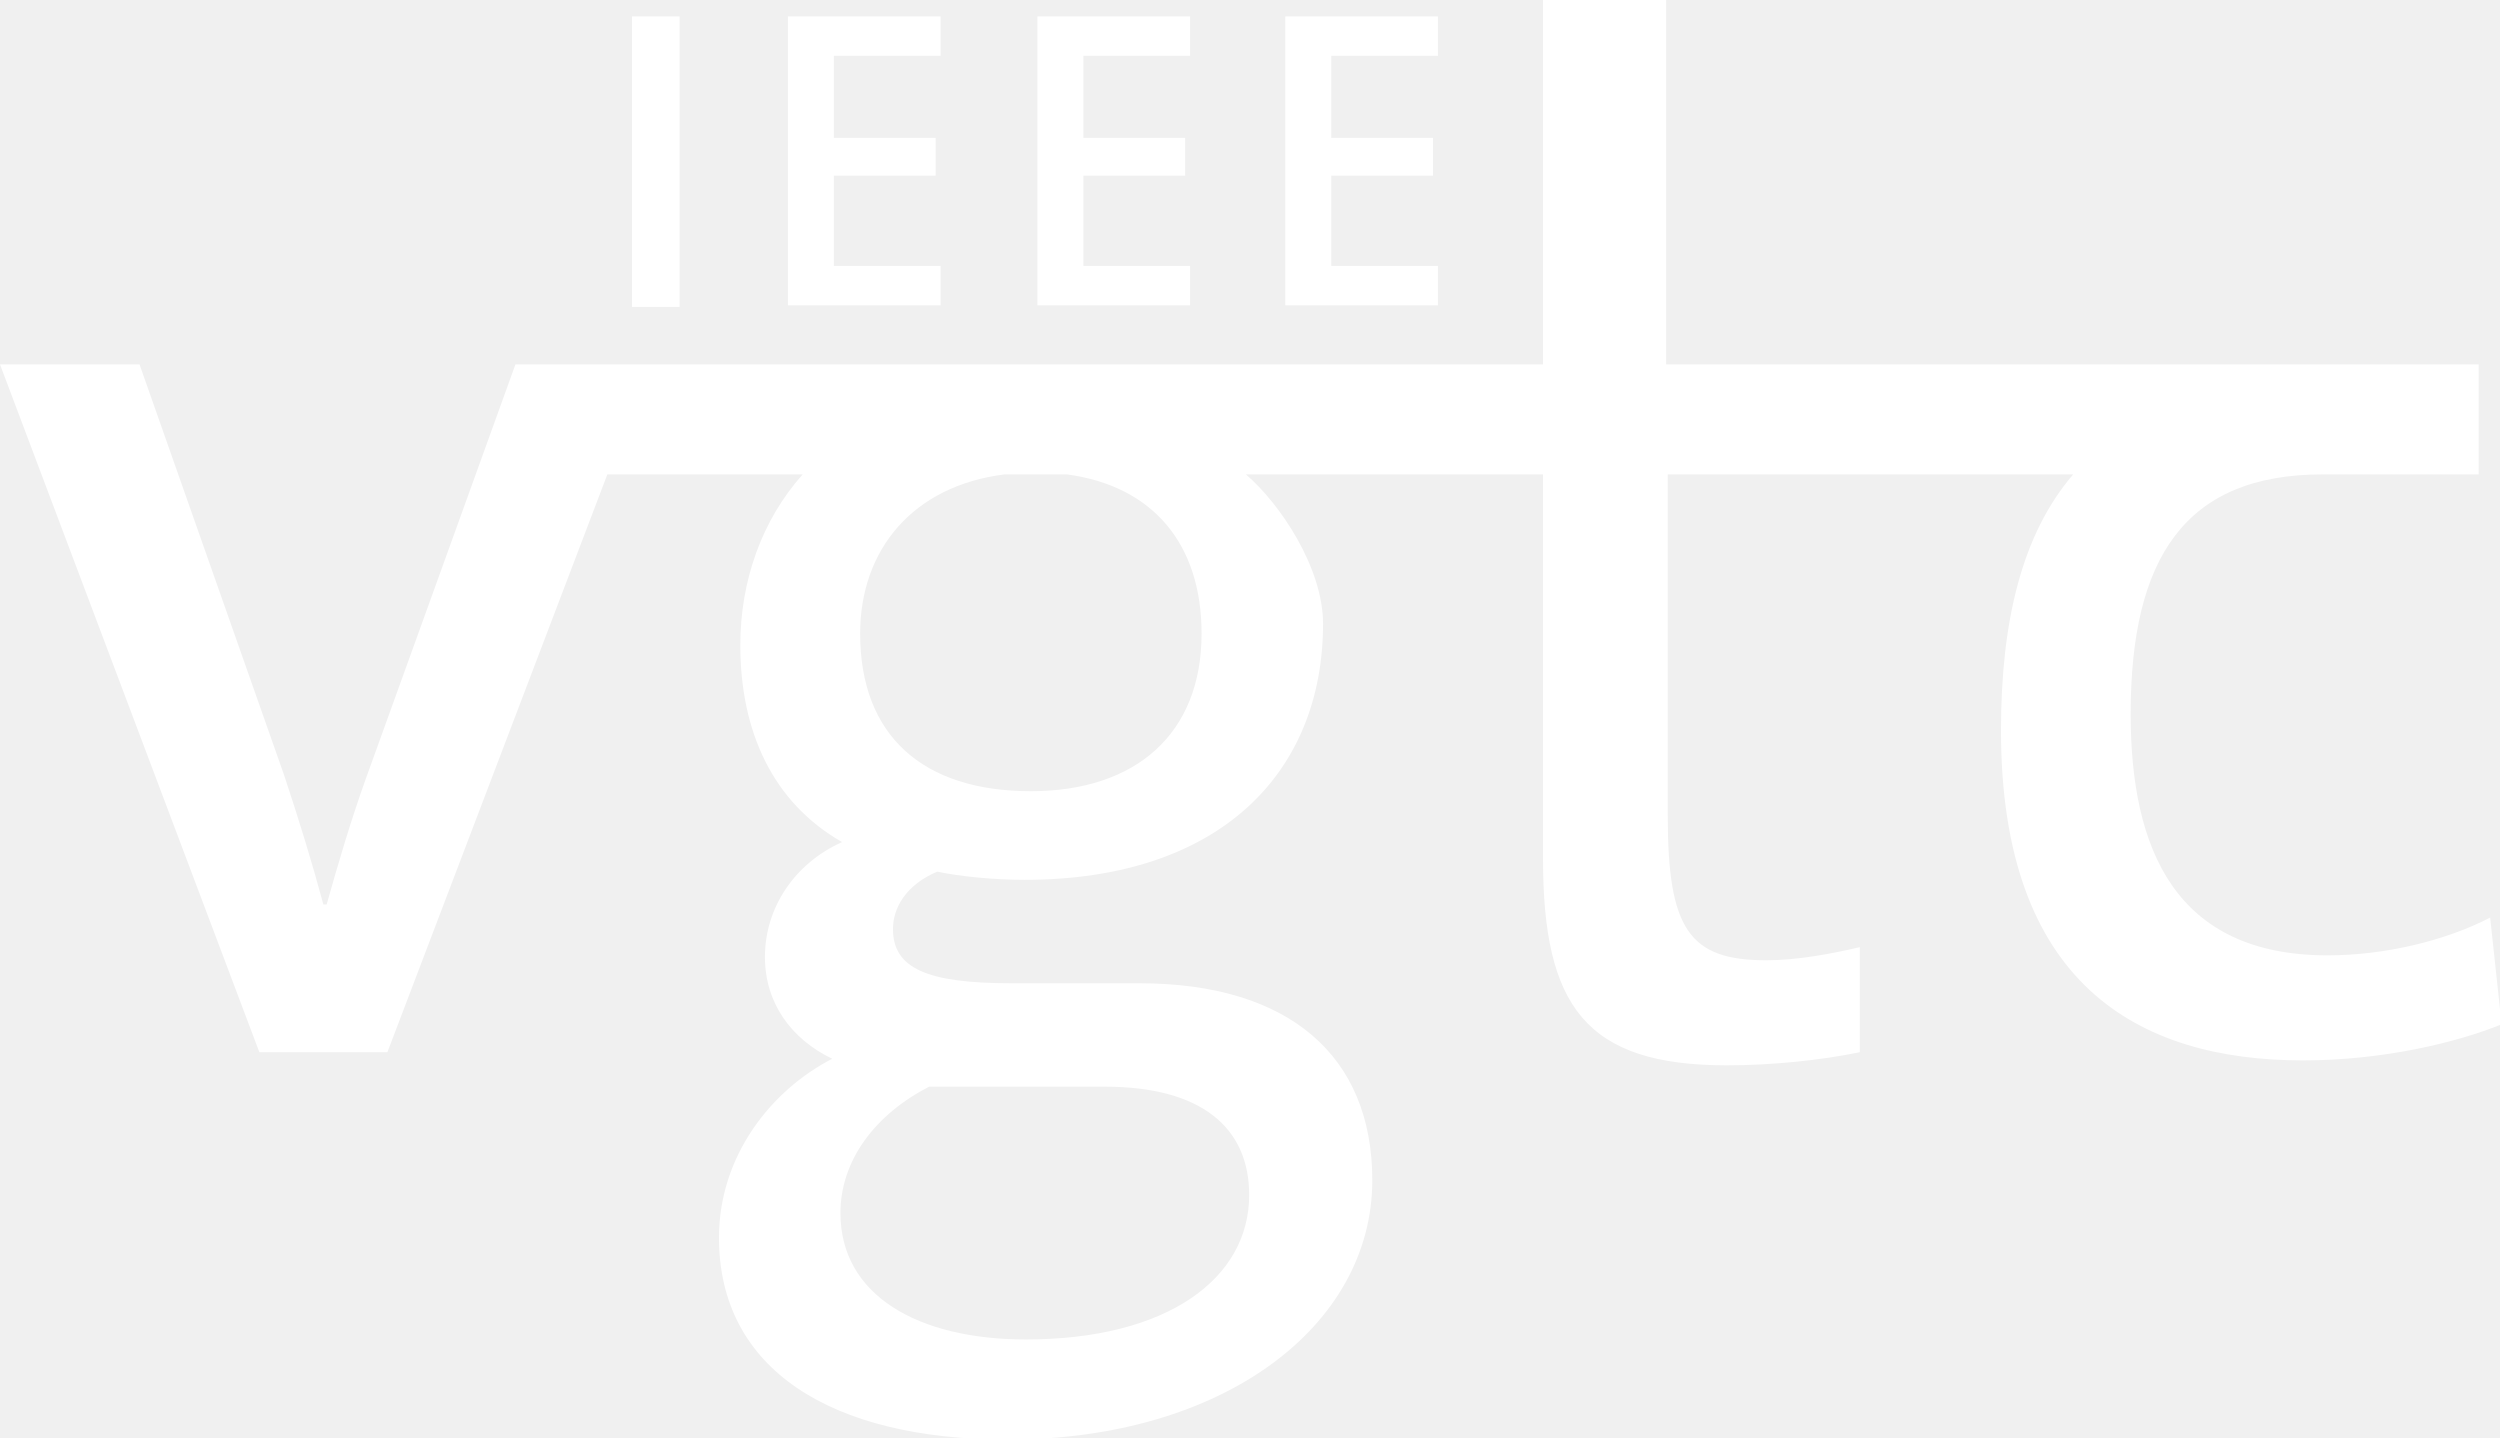
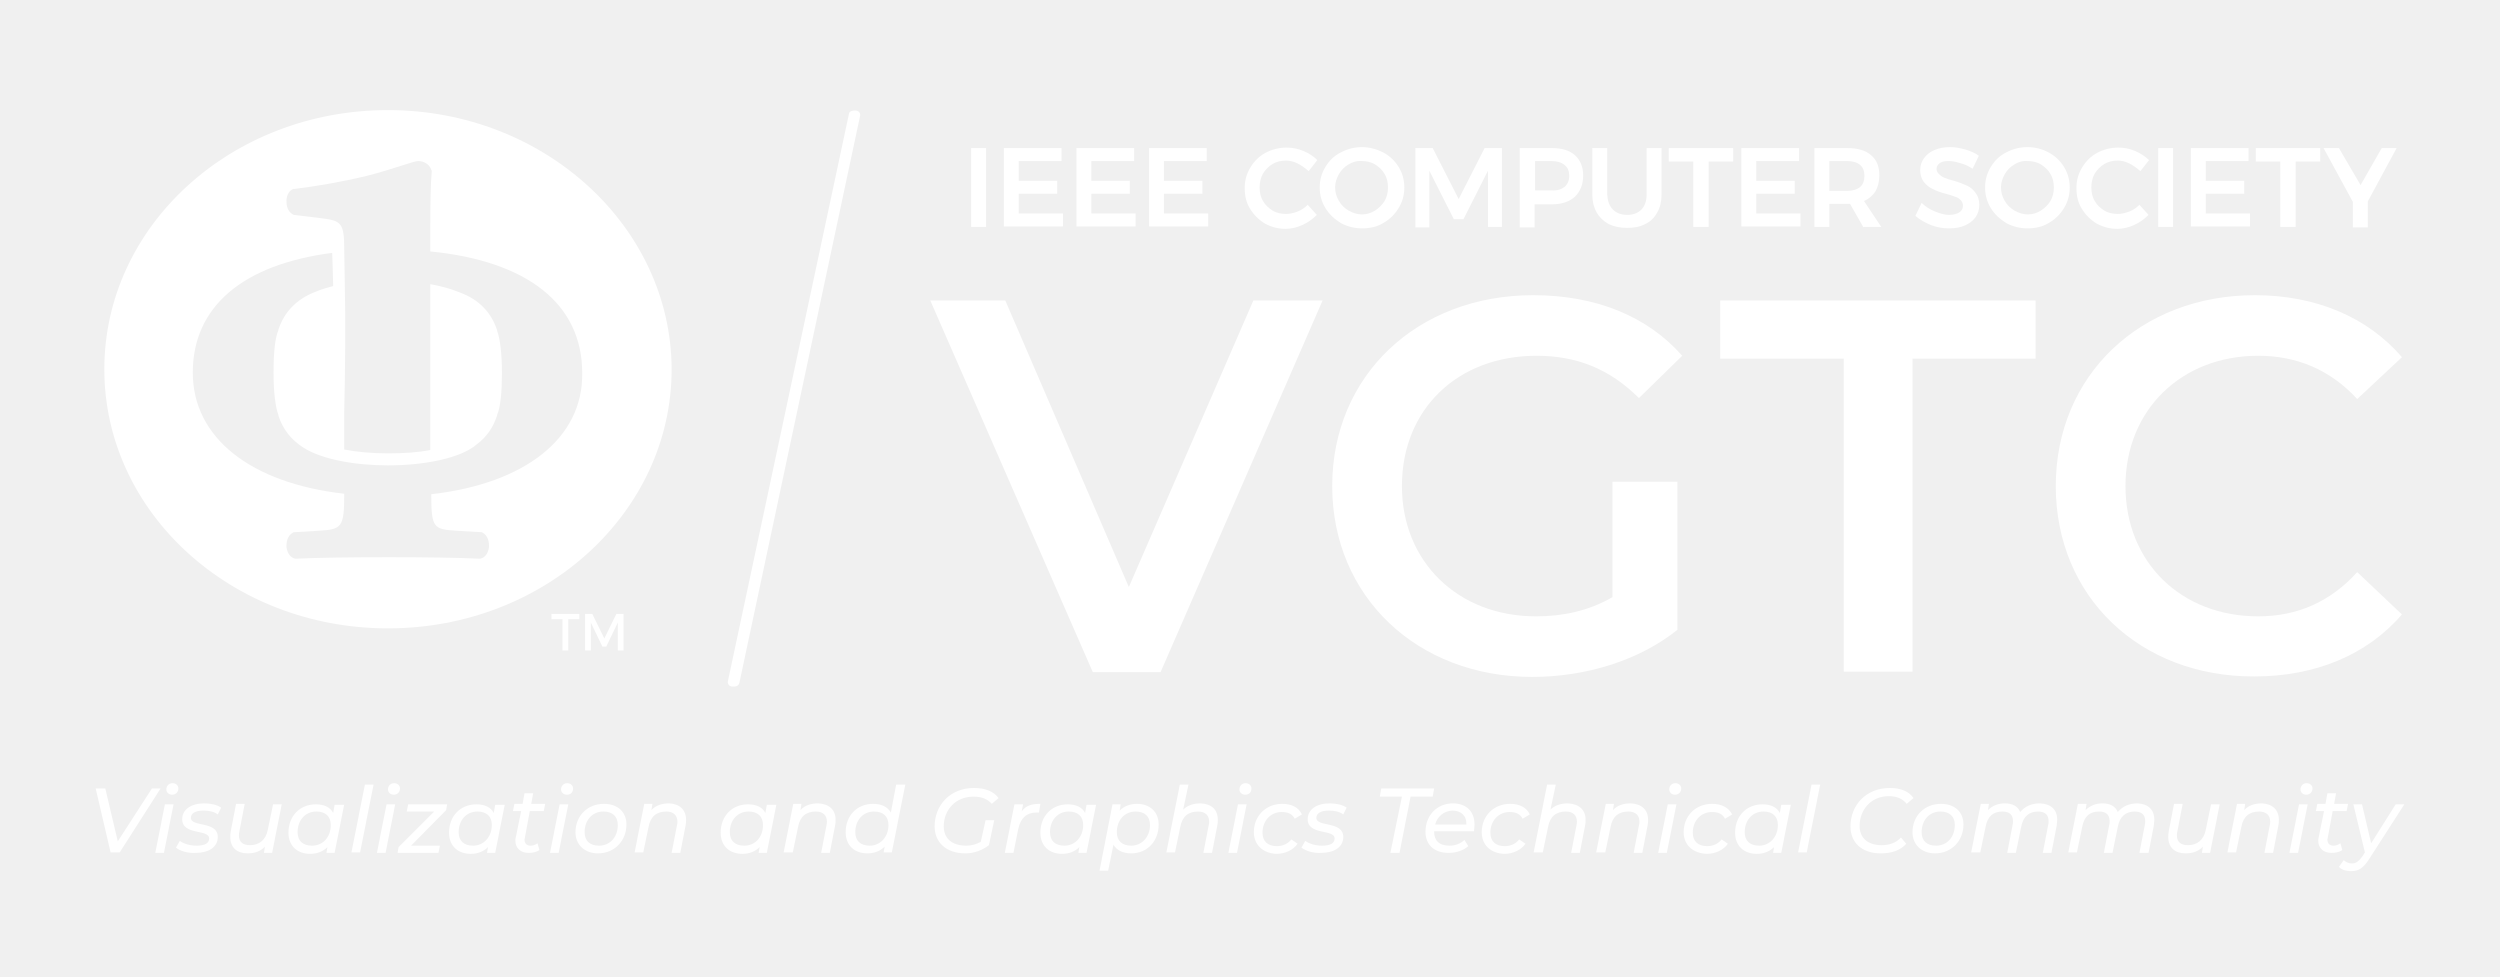
- <svg xmlns="http://www.w3.org/2000/svg" width="152.3" height="87.6">
-   <style>
-     .st0{fill:#fff}
-   </style>
-   <path class="st0" d="M38.5 18.7V1h2.9v17.7h-2.9zM48 18.7V1h9.3v2.4h-6.5v5H57v2.3h-6.2v5.5h6.5v2.4H48zM63.2 18.7V1h9.3v2.4H66v5h6.2v2.3H66v5.5h6.5v2.4h-9.3zM78.3 18.7V1h9.3v2.4h-6.5v5h6.2v2.3h-6.2v5.5h6.5v2.4h-9.3z" />
-   <path class="st0" d="M151.7 55.9c-2.7 1.4-6.4 2.3-9.9 2.3-9.3 0-12-6.5-12-14.7 0-9.5 3.3-14.6 11.7-14.6h9.5v-6.7h-49.5V0H94v22.2H31.4l-9.1 25.2c-.9 2.5-1.7 5.2-2.4 7.7h-.2c-.7-2.6-1.5-5.2-2.4-7.9l-8.8-25H0l15.8 41.9h7.8L37 28.9h11.9c-2.5 2.8-3.8 6.5-3.8 10.4 0 5.3 2 9.6 6.2 12-2.9 1.3-4.7 4-4.7 7 0 2.8 1.6 5 4.1 6.2-3.7 1.9-6.9 5.9-6.9 10.9 0 8 6.8 12.3 17.6 12.3 13.1 0 22.2-6.9 22.2-15.8 0-7.6-5.1-12-14.2-12h-7.8c-5.1 0-7.2-.9-7.2-3.3 0-1.3.8-2.7 2.7-3.5 1.4.3 3.5.5 5.3.5 12 0 18.2-6.6 18.2-15.6 0-3.4-2.6-7.3-4.7-9.1H94v23.4c0 9 2.6 12.6 11.2 12.6 2.7 0 5.7-.3 8.1-.8v-6.4c-1.7.4-3.8.8-5.7.8-4.7 0-6-1.9-6-8.8V28.9h24.7c-3.1 3.6-4.4 8.9-4.4 15.6 0 15.4 8.3 20.1 18.4 20.1 4.9 0 9.4-1.1 12.1-2.2l-.7-6.5zM56.6 66.2h10.7c5.9 0 8.8 2.5 8.8 6.6 0 5.1-5 8.8-13.6 8.8-6.6 0-11.3-2.7-11.3-7.7 0-3.2 2.1-6 5.4-7.7zm16.6-27.6c0 6.1-4 9.6-10.4 9.6-6.6 0-10.4-3.4-10.4-9.6 0-5.1 3.2-9 8.8-9.7H65c5.2.7 8.2 4.2 8.2 9.7z" />
+ <svg xmlns="http://www.w3.org/2000/svg" version="1.1" id="Layer_1" x="0px" y="0px" viewBox="0 0 520 203.1" style="enable-background:new 0 0 520 203.1;" xml:space="preserve">
+   <style type="text/css">
+ 	.st0{fill:#FFFFFF;}
+ </style>
+   <g>
+     <g>
+       <path class="st0" d="M202,30.8h3.1v16.4H202V30.8z" />
+       <path class="st0" d="M208.8,30.8h12v2.7h-8.9v4.1h8v2.7h-8v4.1h9.2v2.7h-12.3V30.8z" />
+       <path class="st0" d="M223.9,30.8h12v2.7H227v4.1h8v2.7h-8v4.1h9.2v2.7h-12.3V30.8z" />
+       <path class="st0" d="M239,30.8h12v2.7h-8.9v4.1h8v2.7h-8v4.1h9.2v2.7H239V30.8z" />
+       <path class="st0" d="M269.9,34c-0.8-0.4-1.6-0.6-2.4-0.6c-1,0-1.9,0.2-2.8,0.7c-0.8,0.5-1.5,1.2-2,2C262.2,37,262,38,262,39    c0,1,0.2,2,0.7,2.8c0.5,0.9,1.2,1.5,2,2c0.8,0.5,1.8,0.7,2.8,0.7c0.8,0,1.6-0.2,2.4-0.5c0.8-0.3,1.5-0.8,2.1-1.4l1.9,2.1    c-0.9,0.9-1.9,1.6-3,2.1c-1.1,0.5-2.3,0.8-3.5,0.8c-1.6,0-3-0.4-4.3-1.1c-1.3-0.8-2.3-1.8-3.1-3.1c-0.8-1.3-1.1-2.7-1.1-4.3    c0-1.6,0.4-3,1.2-4.3c0.8-1.3,1.8-2.3,3.1-3c1.3-0.7,2.8-1.1,4.4-1.1c1.2,0,2.3,0.2,3.5,0.7s2.1,1.1,2.9,1.9l-1.8,2.3    C271.4,34.9,270.7,34.4,269.9,34z" />
+       <path class="st0" d="M287.7,31.7c1.3,0.7,2.4,1.7,3.2,3c0.8,1.3,1.2,2.7,1.2,4.3c0,1.6-0.4,3-1.2,4.3c-0.8,1.3-1.8,2.3-3.2,3.1    c-1.3,0.8-2.8,1.1-4.4,1.1c-1.6,0-3.1-0.4-4.4-1.1c-1.3-0.8-2.4-1.8-3.2-3.1c-0.8-1.3-1.2-2.7-1.2-4.3c0-1.6,0.4-3,1.2-4.3    c0.8-1.3,1.8-2.3,3.2-3c1.3-0.7,2.8-1.1,4.4-1.1C284.8,30.6,286.3,31,287.7,31.7z M280.5,34.2c-0.9,0.5-1.5,1.2-2,2    c-0.5,0.9-0.8,1.8-0.8,2.8c0,1,0.3,2,0.8,2.8c0.5,0.9,1.2,1.5,2,2c0.9,0.5,1.8,0.8,2.8,0.8c1,0,1.9-0.3,2.7-0.8    c0.8-0.5,1.5-1.2,2-2c0.5-0.9,0.7-1.8,0.7-2.8c0-1-0.2-2-0.7-2.8c-0.5-0.9-1.2-1.5-2-2c-0.8-0.5-1.8-0.7-2.7-0.7    C282.3,33.4,281.3,33.7,280.5,34.2z" />
+       <path class="st0" d="M294.4,30.8h3.6l5.4,10.6l5.4-10.6h3.6v16.4h-2.9V35.5l-5.1,10.1h-2l-5.1-10.1v11.8h-2.9V30.8z" />
+       <path class="st0" d="M327.6,32.3c1.1,1,1.7,2.4,1.7,4.2c0,1.9-0.6,3.3-1.7,4.4c-1.1,1-2.7,1.6-4.8,1.6h-3.6v4.8h-3.1V30.8h6.7    C324.9,30.8,326.5,31.3,327.6,32.3z M325.4,38.9c0.6-0.5,1-1.3,1-2.3c0-1-0.3-1.8-1-2.3c-0.6-0.5-1.5-0.8-2.7-0.8h-3.4v6.1h3.4    C323.8,39.7,324.7,39.4,325.4,38.9z" />
+       <path class="st0" d="M335.5,43.6c0.7,0.7,1.7,1.1,3,1.1c1.2,0,2.2-0.4,2.9-1.1c0.7-0.7,1.1-1.8,1.1-3.1v-9.7h3.1v9.7    c0,1.4-0.3,2.7-0.9,3.7c-0.6,1.1-1.4,1.9-2.5,2.4c-1.1,0.6-2.3,0.8-3.8,0.8c-1.5,0-2.8-0.3-3.8-0.8c-1.1-0.6-1.9-1.4-2.5-2.4    c-0.6-1.1-0.9-2.3-0.9-3.7v-9.7h3.1v9.7C334.4,41.8,334.7,42.8,335.5,43.6z" />
+       <path class="st0" d="M347.1,30.8h13.4v2.8h-5.1v13.6h-3.2V33.6h-5.1V30.8z" />
+       <path class="st0" d="M362.2,30.8h12v2.7h-8.9v4.1h8v2.7h-8v4.1h9.2v2.7h-12.3V30.8z" />
+       <path class="st0" d="M387.6,47.3l-2.8-4.9c-0.1,0-0.3,0-0.6,0h-3.7v4.8h-3.1V30.8h6.9c2.1,0,3.8,0.5,4.9,1.5    c1.2,1,1.7,2.4,1.7,4.2c0,1.3-0.3,2.4-0.8,3.3c-0.6,0.9-1.4,1.6-2.4,2l3.6,5.4H387.6z M380.5,39.7h3.7c1.2,0,2.1-0.3,2.7-0.8    c0.6-0.5,0.9-1.3,0.9-2.3c0-1-0.3-1.8-0.9-2.3c-0.6-0.5-1.5-0.8-2.7-0.8h-3.7V39.7z" />
+       <path class="st0" d="M407.6,33.9c-0.9-0.3-1.7-0.4-2.3-0.4c-0.8,0-1.3,0.1-1.8,0.4c-0.4,0.3-0.7,0.7-0.7,1.2    c0,0.5,0.2,0.8,0.5,1.1c0.3,0.3,0.7,0.6,1.2,0.8c0.5,0.2,1.1,0.4,1.9,0.6c1.1,0.3,2,0.7,2.7,1c0.7,0.3,1.3,0.8,1.8,1.5    c0.5,0.6,0.8,1.5,0.8,2.5c0,1-0.3,1.9-0.8,2.6c-0.5,0.7-1.3,1.3-2.2,1.7c-0.9,0.4-2,0.6-3.3,0.6c-1.3,0-2.5-0.2-3.8-0.7    c-1.2-0.5-2.3-1.1-3.2-1.9l1.3-2.7c0.8,0.8,1.8,1.4,2.8,1.8c1,0.4,2,0.7,2.9,0.7c0.9,0,1.6-0.2,2.1-0.5c0.5-0.3,0.8-0.8,0.8-1.4    c0-0.5-0.2-0.9-0.5-1.2c-0.3-0.3-0.7-0.6-1.2-0.7c-0.5-0.2-1.1-0.4-1.9-0.6c-1.1-0.3-2-0.6-2.7-1c-0.7-0.3-1.3-0.8-1.8-1.4    c-0.5-0.6-0.8-1.5-0.8-2.5c0-1,0.3-1.8,0.8-2.5c0.5-0.7,1.2-1.3,2.2-1.7c0.9-0.4,2-0.6,3.2-0.6c1.1,0,2.1,0.2,3.2,0.5    c1,0.3,2,0.7,2.8,1.3l-1.3,2.7C409.4,34.5,408.5,34.1,407.6,33.9z" />
+       <path class="st0" d="M426.1,31.7c1.3,0.7,2.4,1.7,3.2,3c0.8,1.3,1.2,2.7,1.2,4.3c0,1.6-0.4,3-1.2,4.3c-0.8,1.3-1.8,2.3-3.2,3.1    c-1.3,0.8-2.8,1.1-4.4,1.1s-3.1-0.4-4.4-1.1c-1.3-0.8-2.4-1.8-3.2-3.1c-0.8-1.3-1.2-2.7-1.2-4.3c0-1.6,0.4-3,1.2-4.3    c0.8-1.3,1.8-2.3,3.2-3c1.3-0.7,2.8-1.1,4.4-1.1S424.8,31,426.1,31.7z M419,34.2c-0.9,0.5-1.5,1.2-2,2c-0.5,0.9-0.8,1.8-0.8,2.8    c0,1,0.3,2,0.8,2.8c0.5,0.9,1.2,1.5,2,2c0.9,0.5,1.8,0.8,2.8,0.8c1,0,1.9-0.3,2.7-0.8c0.8-0.5,1.5-1.2,2-2    c0.5-0.9,0.7-1.8,0.7-2.8c0-1-0.2-2-0.7-2.8c-0.5-0.9-1.2-1.5-2-2c-0.8-0.5-1.8-0.7-2.7-0.7C420.7,33.4,419.8,33.7,419,34.2z" />
+       <path class="st0" d="M442.9,34c-0.8-0.4-1.6-0.6-2.4-0.6c-1,0-1.9,0.2-2.8,0.7c-0.8,0.5-1.5,1.2-2,2C435.2,37,435,38,435,39    c0,1,0.2,2,0.7,2.8c0.5,0.9,1.2,1.5,2,2c0.8,0.5,1.8,0.7,2.8,0.7c0.8,0,1.6-0.2,2.4-0.5s1.5-0.8,2.1-1.4l1.9,2.1    c-0.9,0.9-1.9,1.6-3,2.1c-1.1,0.5-2.3,0.8-3.5,0.8c-1.6,0-3-0.4-4.3-1.1c-1.3-0.8-2.3-1.8-3.1-3.1c-0.8-1.3-1.1-2.7-1.1-4.3    c0-1.6,0.4-3,1.2-4.3c0.8-1.3,1.8-2.3,3.1-3c1.3-0.7,2.8-1.1,4.4-1.1c1.2,0,2.3,0.2,3.5,0.7c1.1,0.5,2.1,1.1,2.9,1.9l-1.8,2.3    C444.4,34.9,443.7,34.4,442.9,34z" />
+       <path class="st0" d="M448.9,30.8h3.1v16.4h-3.1V30.8z" />
+       <path class="st0" d="M455.7,30.8h12v2.7h-8.9v4.1h8v2.7h-8v4.1h9.2v2.7h-12.3V30.8z" />
+       <path class="st0" d="M469.2,30.8h13.4v2.8h-5.1v13.6h-3.2V33.6h-5.1V30.8z" />
+       <path class="st0" d="M498.5,30.8l-6,11.1v5.4h-3.1V42l-6.1-11.2h3.2l4.5,7.7l4.4-7.7H498.5z" />
+     </g>
+     <path class="st0" d="M152.8,142.8c-0.1,0-0.5,0-0.6,0c-0.6-0.1-0.9-0.6-0.8-1.1l25.2-118.1c0.1-0.5,0.9-0.7,1.5-0.6   c0.6,0.1,0.9,0.6,0.8,1.1L153.8,142C153.7,142.5,153.3,142.8,152.8,142.8" />
+     <path class="st0" d="M89.7,102.8c0,7.1,0.5,7.3,5.4,7.6l5.1,0.3l0.2,0.1c1.1,0.6,1.4,2,1.3,3.1c-0.2,1.2-0.8,2.1-1.8,2.3l-0.2,0   l-0.2,0c-4-0.2-11-0.3-18.6-0.3c-8.1,0-15,0.1-19.1,0.3l-0.2,0l-0.2,0c-1-0.2-1.6-1.1-1.8-2.3c-0.1-1.1,0.2-2.5,1.3-3.1l0.2-0.1   l5.1-0.3c4.9-0.3,5.4-0.6,5.4-7.7c-19.4-2.2-31.5-11.6-31.5-25.2c0-13.7,10.4-22.5,29-24.9c0.1,1.8,0.1,4.1,0.2,6.9   c-1.1,0.3-2.2,0.6-3.2,1l-0.5,0.2c-3.9,1.5-6.5,4.2-7.7,7.9l0,0.1c-0.7,1.6-1,4.7-1,8.6l0,0.2l0,0.2c0,3.9,0.4,7,1,8.6l0,0.1   c0.9,2.9,2.7,5.1,5.2,6.7c3.7,2.4,10.6,3.7,17.6,3.7c7.6,0,15.2-1.5,18.5-4.4c2-1.5,3.4-3.5,4.2-6l0-0.1c0.7-1.6,1-4.7,1-8.6v-0.1   v-0.2c0-3.9-0.4-7-1-8.6l0-0.1c-1.2-3.7-3.8-6.4-7.6-7.8l-0.5-0.2c-1.7-0.7-3.7-1.2-5.8-1.6v34.5c-2.5,0.5-5.4,0.7-8.8,0.7   c-3.5,0-6.5-0.3-9.1-0.8v-8c0.2-7.4,0.3-19.2,0.1-27.6l0,0c0-0.2-0.1-5.9-0.1-6c0-5.5-0.6-6-4.7-6.5l-5.8-0.7   c-0.9-0.4-1.5-1.4-1.5-2.6c-0.1-1.2,0.4-2.3,1.2-2.7l0.2-0.1l0.2,0c4.2-0.5,9.6-1.4,15-2.7c2.9-0.7,5.5-1.6,7.5-2.2   c1.9-0.6,2.8-0.9,3.3-0.9c1.1,0,2.3,0.6,2.7,1.8l0.1,0.2l0,0.2c-0.2,2-0.3,6.2-0.3,11.2v5.4c20.2,2,31.6,10.9,31.6,25.3   C121.3,91.2,109.1,100.6,89.7,102.8 M80.7,22.9c-32.6,0-59,24.1-59,53.9c0,29.8,26.4,53.9,59,53.9s59-24.1,59-53.9   C139.6,47.1,113.2,22.9,80.7,22.9" />
+     <path class="st0" d="M121.7,127.7h1.5l2.5,5.1l2.5-5.1h1.5v7.6h-1.2v-5.8l-2.4,5h-0.8l-2.4-5v5.8h-1.2V127.7z M114.7,127.7h5.8v1.1   h-2.3v6.5H117v-6.5h-2.3V127.7z" />
+     <g>
+       <path class="st0" d="M275.1,62.5l-33.7,77.3h-14.1l-33.8-77.3h15.6l25.7,59.6l25.9-59.6H275.1z" />
+       <path class="st0" d="M335.3,100.2h13.6V131c-8.1,6.5-19.3,9.8-30.2,9.8c-23.9,0-41.6-16.7-41.6-39.7s17.7-39.7,41.8-39.7    c12.9,0,23.7,4.3,31,12.6l-9,8.8c-6.1-6.1-13-8.8-21.3-8.8c-16.4,0-28,11.1-28,27.1c0,15.7,11.6,27.1,27.9,27.1    c5.5,0,10.9-1.1,15.9-4V100.2z" />
+       <path class="st0" d="M383.4,74.6h-25.6V62.5h65.6v12.1h-25.6v65.1h-14.3V74.6z" />
+       <path class="st0" d="M427.6,101.1c0-23.1,17.7-39.7,41.4-39.7c12.6,0,23.4,4.5,30.6,12.9l-9.3,8.7c-5.6-6.1-12.6-9-20.6-9    c-16,0-27.6,11.3-27.6,27.1c0,15.9,11.6,27.1,27.6,27.1c8.1,0,15-3,20.6-9.2l9.3,8.8c-7.2,8.4-18,12.9-30.7,12.9    C445.2,140.8,427.6,124.2,427.6,101.1z" />
+     </g>
+     <g>
+       <path class="st0" d="M33.4,164l-8.5,13.3h-1.9L19.9,164h2l2.6,11l7.1-11H33.4z" />
+       <path class="st0" d="M34.3,167.3h1.8l-2,10.1h-1.8L34.3,167.3z M34.6,164.2c0-0.7,0.5-1.3,1.3-1.3c0.7,0,1.2,0.5,1.2,1.1    c0,0.8-0.6,1.3-1.3,1.3C35.1,165.3,34.6,164.8,34.6,164.2z" />
+       <path class="st0" d="M36.6,176.3l0.8-1.4c0.8,0.6,2.1,1,3.5,1c1.7,0,2.6-0.5,2.6-1.5c0-2-5.6-0.6-5.6-4c0-2,1.8-3.3,4.6-3.3    c1.3,0,2.7,0.3,3.5,0.9l-0.7,1.4c-0.8-0.6-1.9-0.8-3-0.8c-1.7,0-2.6,0.6-2.6,1.5c0,2,5.6,0.6,5.6,4c0,2.1-1.9,3.3-4.6,3.3    C39.1,177.5,37.4,177,36.6,176.3z" />
+       <path class="st0" d="M58.6,167.3l-2,10.1h-1.7l0.2-1.3c-0.9,1-2.2,1.4-3.6,1.4c-2.2,0-3.6-1.2-3.6-3.4c0-0.4,0-0.7,0.1-1.2    l1.1-5.7h1.8l-1.1,5.7c-0.1,0.3-0.1,0.6-0.1,0.9c0,1.3,0.8,2,2.3,2c1.9,0,3.3-1.1,3.7-3.2l1.1-5.3H58.6z" />
+       <path class="st0" d="M71.6,167.3l-2,10.1h-1.7l0.2-1.2c-0.9,0.9-2.1,1.4-3.6,1.4c-2.6,0-4.5-1.6-4.5-4.4c0-3.5,2.4-5.9,5.7-5.9    c1.7,0,3,0.6,3.6,1.8l0.3-1.7H71.6z M68.8,171.6c0-1.8-1.1-2.8-3-2.8c-2.3,0-3.9,1.8-3.9,4.3c0,1.8,1.1,2.8,3,2.8    C67.2,175.9,68.8,174.1,68.8,171.6z" />
+       <path class="st0" d="M75.9,163.2h1.8l-2.8,14.1h-1.8L75.9,163.2z" />
+       <path class="st0" d="M80.4,167.3h1.8l-2,10.1h-1.8L80.4,167.3z M80.7,164.2c0-0.7,0.5-1.3,1.3-1.3c0.7,0,1.2,0.5,1.2,1.1    c0,0.8-0.6,1.3-1.3,1.3C81.2,165.3,80.7,164.8,80.7,164.2z" />
+       <path class="st0" d="M92.8,168.5l-7.3,7.4h6l-0.3,1.5h-8.5l0.2-1.2l7.4-7.4h-5.7l0.3-1.5H93L92.8,168.5z" />
+       <path class="st0" d="M105,167.3l-2,10.1h-1.7l0.2-1.2c-0.9,0.9-2.1,1.4-3.6,1.4c-2.6,0-4.5-1.6-4.5-4.4c0-3.5,2.4-5.9,5.7-5.9    c1.7,0,3,0.6,3.6,1.8l0.3-1.7H105z M102.3,171.6c0-1.8-1.1-2.8-3-2.8c-2.3,0-3.9,1.8-3.9,4.3c0,1.8,1.1,2.8,3,2.8    C100.6,175.9,102.3,174.1,102.3,171.6z" />
+       <path class="st0" d="M109.2,174.1c0,0.2-0.1,0.4-0.1,0.5c0,0.8,0.4,1.3,1.3,1.3c0.5,0,1-0.2,1.4-0.5l0.4,1.4    c-0.7,0.5-1.5,0.6-2.3,0.6c-1.6,0-2.7-1-2.7-2.5c0-0.2,0-0.5,0.1-0.8l1.1-5.4h-1.7l0.3-1.5h1.7l0.4-2.2h1.8l-0.4,2.2h2.9l-0.3,1.5    h-2.9L109.2,174.1z" />
+       <path class="st0" d="M116.4,167.3h1.8l-2,10.1h-1.8L116.4,167.3z M116.7,164.2c0-0.7,0.5-1.3,1.3-1.3c0.7,0,1.2,0.5,1.2,1.1    c0,0.8-0.5,1.3-1.3,1.3C117.2,165.3,116.7,164.8,116.7,164.2z" />
+       <path class="st0" d="M119.7,173.1c0-3.4,2.5-5.9,5.9-5.9c2.9,0,4.7,1.7,4.7,4.3c0,3.4-2.5,6-5.9,6    C121.6,177.5,119.7,175.7,119.7,173.1z M128.5,171.6c0-1.8-1.1-2.8-3-2.8c-2.3,0-3.9,1.8-3.9,4.3c0,1.8,1.1,2.8,3,2.8    C126.9,175.9,128.5,174.1,128.5,171.6z" />
+       <path class="st0" d="M142.7,170.5c0,0.4,0,0.8-0.1,1.2l-1.1,5.7h-1.8l1.1-5.7c0.1-0.3,0.1-0.6,0.1-0.8c0-1.3-0.8-2.1-2.3-2.1    c-2,0-3.3,1-3.7,3.2l-1.1,5.3h-1.8l2-10.1h1.7l-0.2,1.3c0.9-1,2.2-1.4,3.7-1.4C141.3,167.2,142.7,168.4,142.7,170.5z" />
+       <path class="st0" d="M161.5,167.3l-2,10.1h-1.7l0.2-1.2c-0.9,0.9-2.1,1.4-3.6,1.4c-2.6,0-4.5-1.6-4.5-4.4c0-3.5,2.4-5.9,5.7-5.9    c1.7,0,3,0.6,3.6,1.8l0.3-1.7H161.5z M158.7,171.6c0-1.8-1.1-2.8-3-2.8c-2.3,0-3.9,1.8-3.9,4.3c0,1.8,1.1,2.8,3,2.8    C157.1,175.9,158.7,174.1,158.7,171.6z" />
+       <path class="st0" d="M173.8,170.5c0,0.4,0,0.8-0.1,1.2l-1.1,5.7h-1.8l1.1-5.7c0.1-0.3,0.1-0.6,0.1-0.8c0-1.3-0.8-2.1-2.3-2.1    c-2,0-3.3,1-3.7,3.2l-1.1,5.3H163l2-10.1h1.7l-0.2,1.3c0.9-1,2.2-1.4,3.7-1.4C172.4,167.2,173.8,168.4,173.8,170.5z" />
+       <path class="st0" d="M188.3,163.2l-2.8,14.1h-1.7l0.2-1.2c-0.9,0.9-2.1,1.4-3.6,1.4c-2.6,0-4.5-1.6-4.5-4.4c0-3.5,2.4-5.9,5.7-5.9    c1.7,0,3,0.6,3.7,1.8l1.1-5.8H188.3z M184.8,171.6c0-1.8-1.1-2.8-3-2.8c-2.3,0-3.9,1.8-3.9,4.3c0,1.8,1.1,2.8,3,2.8    C183.1,175.9,184.8,174.1,184.8,171.6z" />
+       <path class="st0" d="M205,170.6h1.8l-1.1,5.2c-1.3,1-3,1.7-4.9,1.7c-4,0-6.4-2.3-6.4-5.6c0-4.4,3.2-8,8.2-8c2.3,0,4.1,0.7,5.1,2.1    l-1.4,1.2c-0.9-1-2.1-1.5-3.8-1.5c-3.8,0-6.2,2.8-6.2,6.2c0,2.4,1.6,4,4.7,4c1.1,0,2.1-0.3,3-0.8L205,170.6z" />
+       <path class="st0" d="M216.4,167.2l-0.3,1.8c-0.2,0-0.3,0-0.5,0c-2,0-3.3,1.1-3.8,3.4l-1,5h-1.8l2-10.1h1.8l-0.3,1.5    C213.3,167.6,214.5,167.2,216.4,167.2z" />
+       <path class="st0" d="M228,167.3l-2,10.1h-1.7l0.2-1.2c-0.9,0.9-2.1,1.4-3.6,1.4c-2.6,0-4.5-1.6-4.5-4.4c0-3.5,2.4-5.9,5.7-5.9    c1.7,0,3,0.6,3.6,1.8l0.3-1.7H228z M225.3,171.6c0-1.8-1.1-2.8-3-2.8c-2.3,0-3.9,1.8-3.9,4.3c0,1.8,1.1,2.8,3,2.8    C223.6,175.9,225.3,174.1,225.3,171.6z" />
+       <path class="st0" d="M241,171.5c0,3.5-2.4,6-5.7,6c-1.7,0-3-0.6-3.7-1.8l-1.1,5.4h-1.8l2.7-13.8h1.7l-0.2,1.3    c0.9-0.9,2.1-1.4,3.6-1.4C239.1,167.2,241,168.8,241,171.5z M239.2,171.6c0-1.8-1.1-2.8-3-2.8c-2.3,0-3.9,1.8-3.9,4.3    c0,1.8,1.1,2.8,3,2.8C237.5,175.9,239.2,174.1,239.2,171.6z" />
+       <path class="st0" d="M253.3,170.5c0,0.4,0,0.8-0.1,1.2l-1.1,5.7h-1.8l1.1-5.7c0.1-0.3,0.1-0.6,0.1-0.8c0-1.3-0.8-2.1-2.3-2.1    c-2,0-3.3,1-3.7,3.2l-1.1,5.3h-1.8l2.8-14.1h1.8l-1.1,5.2c0.9-0.9,2.2-1.3,3.6-1.3C252,167.2,253.3,168.4,253.3,170.5z" />
+       <path class="st0" d="M257.5,167.3h1.8l-2,10.1h-1.8L257.5,167.3z M257.8,164.2c0-0.7,0.5-1.3,1.3-1.3c0.7,0,1.2,0.5,1.2,1.1    c0,0.8-0.5,1.3-1.3,1.3C258.3,165.3,257.8,164.8,257.8,164.2z" />
+       <path class="st0" d="M260.8,173.1c0-3.4,2.5-5.9,5.9-5.9c1.9,0,3.4,0.7,4.1,2.2l-1.5,0.9c-0.5-1-1.4-1.4-2.7-1.4    c-2.3,0-4,1.8-4,4.3c0,1.8,1.1,2.8,3,2.8c1.2,0,2.3-0.5,3-1.4l1.3,0.9c-0.9,1.3-2.6,2.1-4.4,2.1    C262.7,177.5,260.8,175.7,260.8,173.1z" />
+       <path class="st0" d="M270.7,176.3l0.8-1.4c0.8,0.6,2.1,1,3.5,1c1.7,0,2.6-0.5,2.6-1.5c0-2-5.6-0.6-5.6-4c0-2,1.8-3.3,4.6-3.3    c1.3,0,2.7,0.3,3.5,0.9l-0.7,1.4c-0.8-0.6-1.9-0.8-3-0.8c-1.7,0-2.6,0.6-2.6,1.5c0,2,5.6,0.6,5.6,4c0,2.1-1.9,3.3-4.6,3.3    C273.2,177.5,271.6,177,270.7,176.3z" />
+       <path class="st0" d="M291.6,165.7h-4.6l0.3-1.7h11l-0.3,1.7h-4.6l-2.3,11.7h-1.9L291.6,165.7z" />
+       <path class="st0" d="M298.3,172.9v0.1c0,1.8,1,2.9,3.2,2.9c1.3,0,2.4-0.5,3.1-1.2l0.8,1.3c-1,0.9-2.5,1.4-4.1,1.4    c-3,0-4.8-1.7-4.8-4.4c0-3.4,2.4-5.9,5.7-5.9c2.7,0,4.5,1.6,4.5,4.4c0,0.5-0.1,0.9-0.1,1.4H298.3z M298.5,171.5h6.5    c0.1-1.8-1.1-2.9-2.9-2.9C300.3,168.7,299,169.8,298.5,171.5z" />
+       <path class="st0" d="M308.2,173.1c0-3.4,2.5-5.9,5.9-5.9c1.9,0,3.4,0.7,4.1,2.2l-1.5,0.9c-0.5-1-1.4-1.4-2.7-1.4    c-2.3,0-4,1.8-4,4.3c0,1.8,1.1,2.8,3,2.8c1.2,0,2.3-0.5,3-1.4l1.3,0.9c-0.9,1.3-2.6,2.1-4.4,2.1    C310,177.5,308.2,175.7,308.2,173.1z" />
+       <path class="st0" d="M329.8,170.5c0,0.4,0,0.8-0.1,1.2l-1.1,5.7h-1.8l1.1-5.7c0.1-0.3,0.1-0.6,0.1-0.8c0-1.3-0.8-2.1-2.3-2.1    c-2,0-3.3,1-3.7,3.2l-1.1,5.3H319l2.8-14.1h1.8l-1.1,5.2c0.9-0.9,2.2-1.3,3.6-1.3C328.4,167.2,329.8,168.4,329.8,170.5z" />
+       <path class="st0" d="M342.8,170.5c0,0.4,0,0.8-0.1,1.2l-1.1,5.7h-1.8l1.1-5.7c0.1-0.3,0.1-0.6,0.1-0.8c0-1.3-0.8-2.1-2.3-2.1    c-2,0-3.3,1-3.7,3.2l-1.1,5.3H332l2-10.1h1.7l-0.2,1.3c0.9-1,2.2-1.4,3.7-1.4C341.4,167.2,342.8,168.4,342.8,170.5z" />
+       <path class="st0" d="M346.9,167.3h1.8l-2,10.1h-1.8L346.9,167.3z M347.2,164.2c0-0.7,0.5-1.3,1.3-1.3c0.7,0,1.2,0.5,1.2,1.1    c0,0.8-0.6,1.3-1.3,1.3C347.7,165.3,347.2,164.8,347.2,164.2z" />
+       <path class="st0" d="M350.2,173.1c0-3.4,2.5-5.9,5.9-5.9c1.9,0,3.4,0.7,4.2,2.2l-1.5,0.9c-0.5-1-1.4-1.4-2.7-1.4    c-2.3,0-4,1.8-4,4.3c0,1.8,1.1,2.8,3,2.8c1.2,0,2.3-0.5,3-1.4l1.3,0.9c-0.9,1.3-2.6,2.1-4.4,2.1    C352.1,177.5,350.2,175.7,350.2,173.1z" />
+       <path class="st0" d="M372.5,167.3l-2,10.1h-1.7l0.2-1.2c-0.9,0.9-2.1,1.4-3.6,1.4c-2.6,0-4.5-1.6-4.5-4.4c0-3.5,2.4-5.9,5.7-5.9    c1.7,0,3,0.6,3.6,1.8l0.3-1.7H372.5z M369.8,171.6c0-1.8-1.1-2.8-3-2.8c-2.3,0-3.9,1.8-3.9,4.3c0,1.8,1.1,2.8,3,2.8    C368.1,175.9,369.8,174.1,369.8,171.6z" />
+       <path class="st0" d="M376.8,163.2h1.8l-2.8,14.1H374L376.8,163.2z" />
+       <path class="st0" d="M384.9,171.9c0-4.4,3.2-8,8.2-8c2.2,0,4,0.7,4.9,2.1l-1.4,1.2c-0.8-1-2-1.6-3.7-1.6c-3.8,0-6.1,2.9-6.1,6.2    c0,2.4,1.6,4,4.6,4c1.6,0,3-0.5,4-1.6l1.1,1.3c-1.2,1.4-3.1,2-5.3,2C387.2,177.5,384.9,175.2,384.9,171.9z" />
+       <path class="st0" d="M397.8,173.1c0-3.4,2.5-5.9,5.9-5.9c2.9,0,4.7,1.7,4.7,4.3c0,3.4-2.5,6-5.9,6    C399.7,177.5,397.8,175.7,397.8,173.1z M406.6,171.6c0-1.8-1.1-2.8-3-2.8c-2.3,0-3.9,1.8-3.9,4.3c0,1.8,1.1,2.8,3,2.8    C405,175.9,406.6,174.1,406.6,171.6z" />
+       <path class="st0" d="M427.9,170.5c0,0.4-0.1,0.8-0.1,1.2l-1.1,5.7h-1.8l1.1-5.7c0.1-0.3,0.1-0.6,0.1-0.9c0-1.3-0.7-2-2.2-2    c-1.8,0-3.1,1-3.5,3.2l-1.1,5.4h-1.8l1.1-5.7c0.1-0.3,0.1-0.6,0.1-0.9c0-1.3-0.7-2-2.2-2c-1.9,0-3.1,1-3.5,3.2l-1.1,5.3H410    l2-10.1h1.7l-0.2,1.3c0.9-0.9,2.1-1.4,3.5-1.4c1.6,0,2.7,0.6,3.2,1.8c1-1.2,2.4-1.8,4.1-1.8C426.6,167.2,427.9,168.4,427.9,170.5z    " />
+       <path class="st0" d="M448.1,170.5c0,0.4-0.1,0.8-0.1,1.2l-1.1,5.7H445l1.1-5.7c0.1-0.3,0.1-0.6,0.1-0.9c0-1.3-0.7-2-2.2-2    c-1.8,0-3.1,1-3.5,3.2l-1.1,5.4h-1.8l1.1-5.7c0.1-0.3,0.1-0.6,0.1-0.9c0-1.3-0.7-2-2.2-2c-1.9,0-3.1,1-3.5,3.2l-1.1,5.3h-1.8    l2-10.1h1.8l-0.2,1.3c0.9-0.9,2.1-1.4,3.5-1.4c1.6,0,2.7,0.6,3.2,1.8c1-1.2,2.4-1.8,4.1-1.8C446.8,167.2,448.1,168.4,448.1,170.5z    " />
+       <path class="st0" d="M461.7,167.3l-2,10.1h-1.7l0.2-1.3c-0.9,1-2.2,1.4-3.6,1.4c-2.2,0-3.6-1.2-3.6-3.4c0-0.4,0-0.7,0.1-1.2    l1.1-5.7h1.8l-1.1,5.7c-0.1,0.3-0.1,0.6-0.1,0.9c0,1.3,0.8,2,2.3,2c1.9,0,3.3-1.1,3.7-3.2l1.1-5.3H461.7z" />
+       <path class="st0" d="M474,170.5c0,0.4,0,0.8-0.1,1.2l-1.1,5.7h-1.8l1.1-5.7c0.1-0.3,0.1-0.6,0.1-0.8c0-1.3-0.8-2.1-2.3-2.1    c-2,0-3.3,1-3.7,3.2l-1.1,5.3h-1.8l2-10.1h1.7l-0.2,1.3c0.9-1,2.2-1.4,3.7-1.4C472.6,167.2,474,168.4,474,170.5z" />
+       <path class="st0" d="M478.2,167.3h1.8l-2,10.1h-1.8L478.2,167.3z M478.5,164.2c0-0.7,0.5-1.3,1.3-1.3c0.7,0,1.2,0.5,1.2,1.1    c0,0.8-0.6,1.3-1.3,1.3C479,165.3,478.5,164.8,478.5,164.2z" />
+       <path class="st0" d="M484.2,174.1c0,0.2-0.1,0.4-0.1,0.5c0,0.8,0.4,1.3,1.3,1.3c0.5,0,1-0.2,1.4-0.5l0.4,1.4    c-0.7,0.5-1.5,0.6-2.3,0.6c-1.6,0-2.7-1-2.7-2.5c0-0.2,0-0.5,0.1-0.8l1.1-5.4h-1.7l0.3-1.5h1.7l0.4-2.2h1.8l-0.4,2.2h2.9l-0.3,1.5    h-2.9L484.2,174.1z" />
+       <path class="st0" d="M500.1,167.3l-7.2,11.2c-1.3,2.1-2.3,2.7-3.9,2.7c-1,0-2-0.3-2.5-0.9l1-1.4c0.4,0.4,1,0.7,1.7,0.7    c0.8,0,1.4-0.4,2.2-1.5l0.5-0.8l-2.4-10h1.8l1.9,8.1l5.1-8.1H500.1z" />
+     </g>
+   </g>
</svg>
